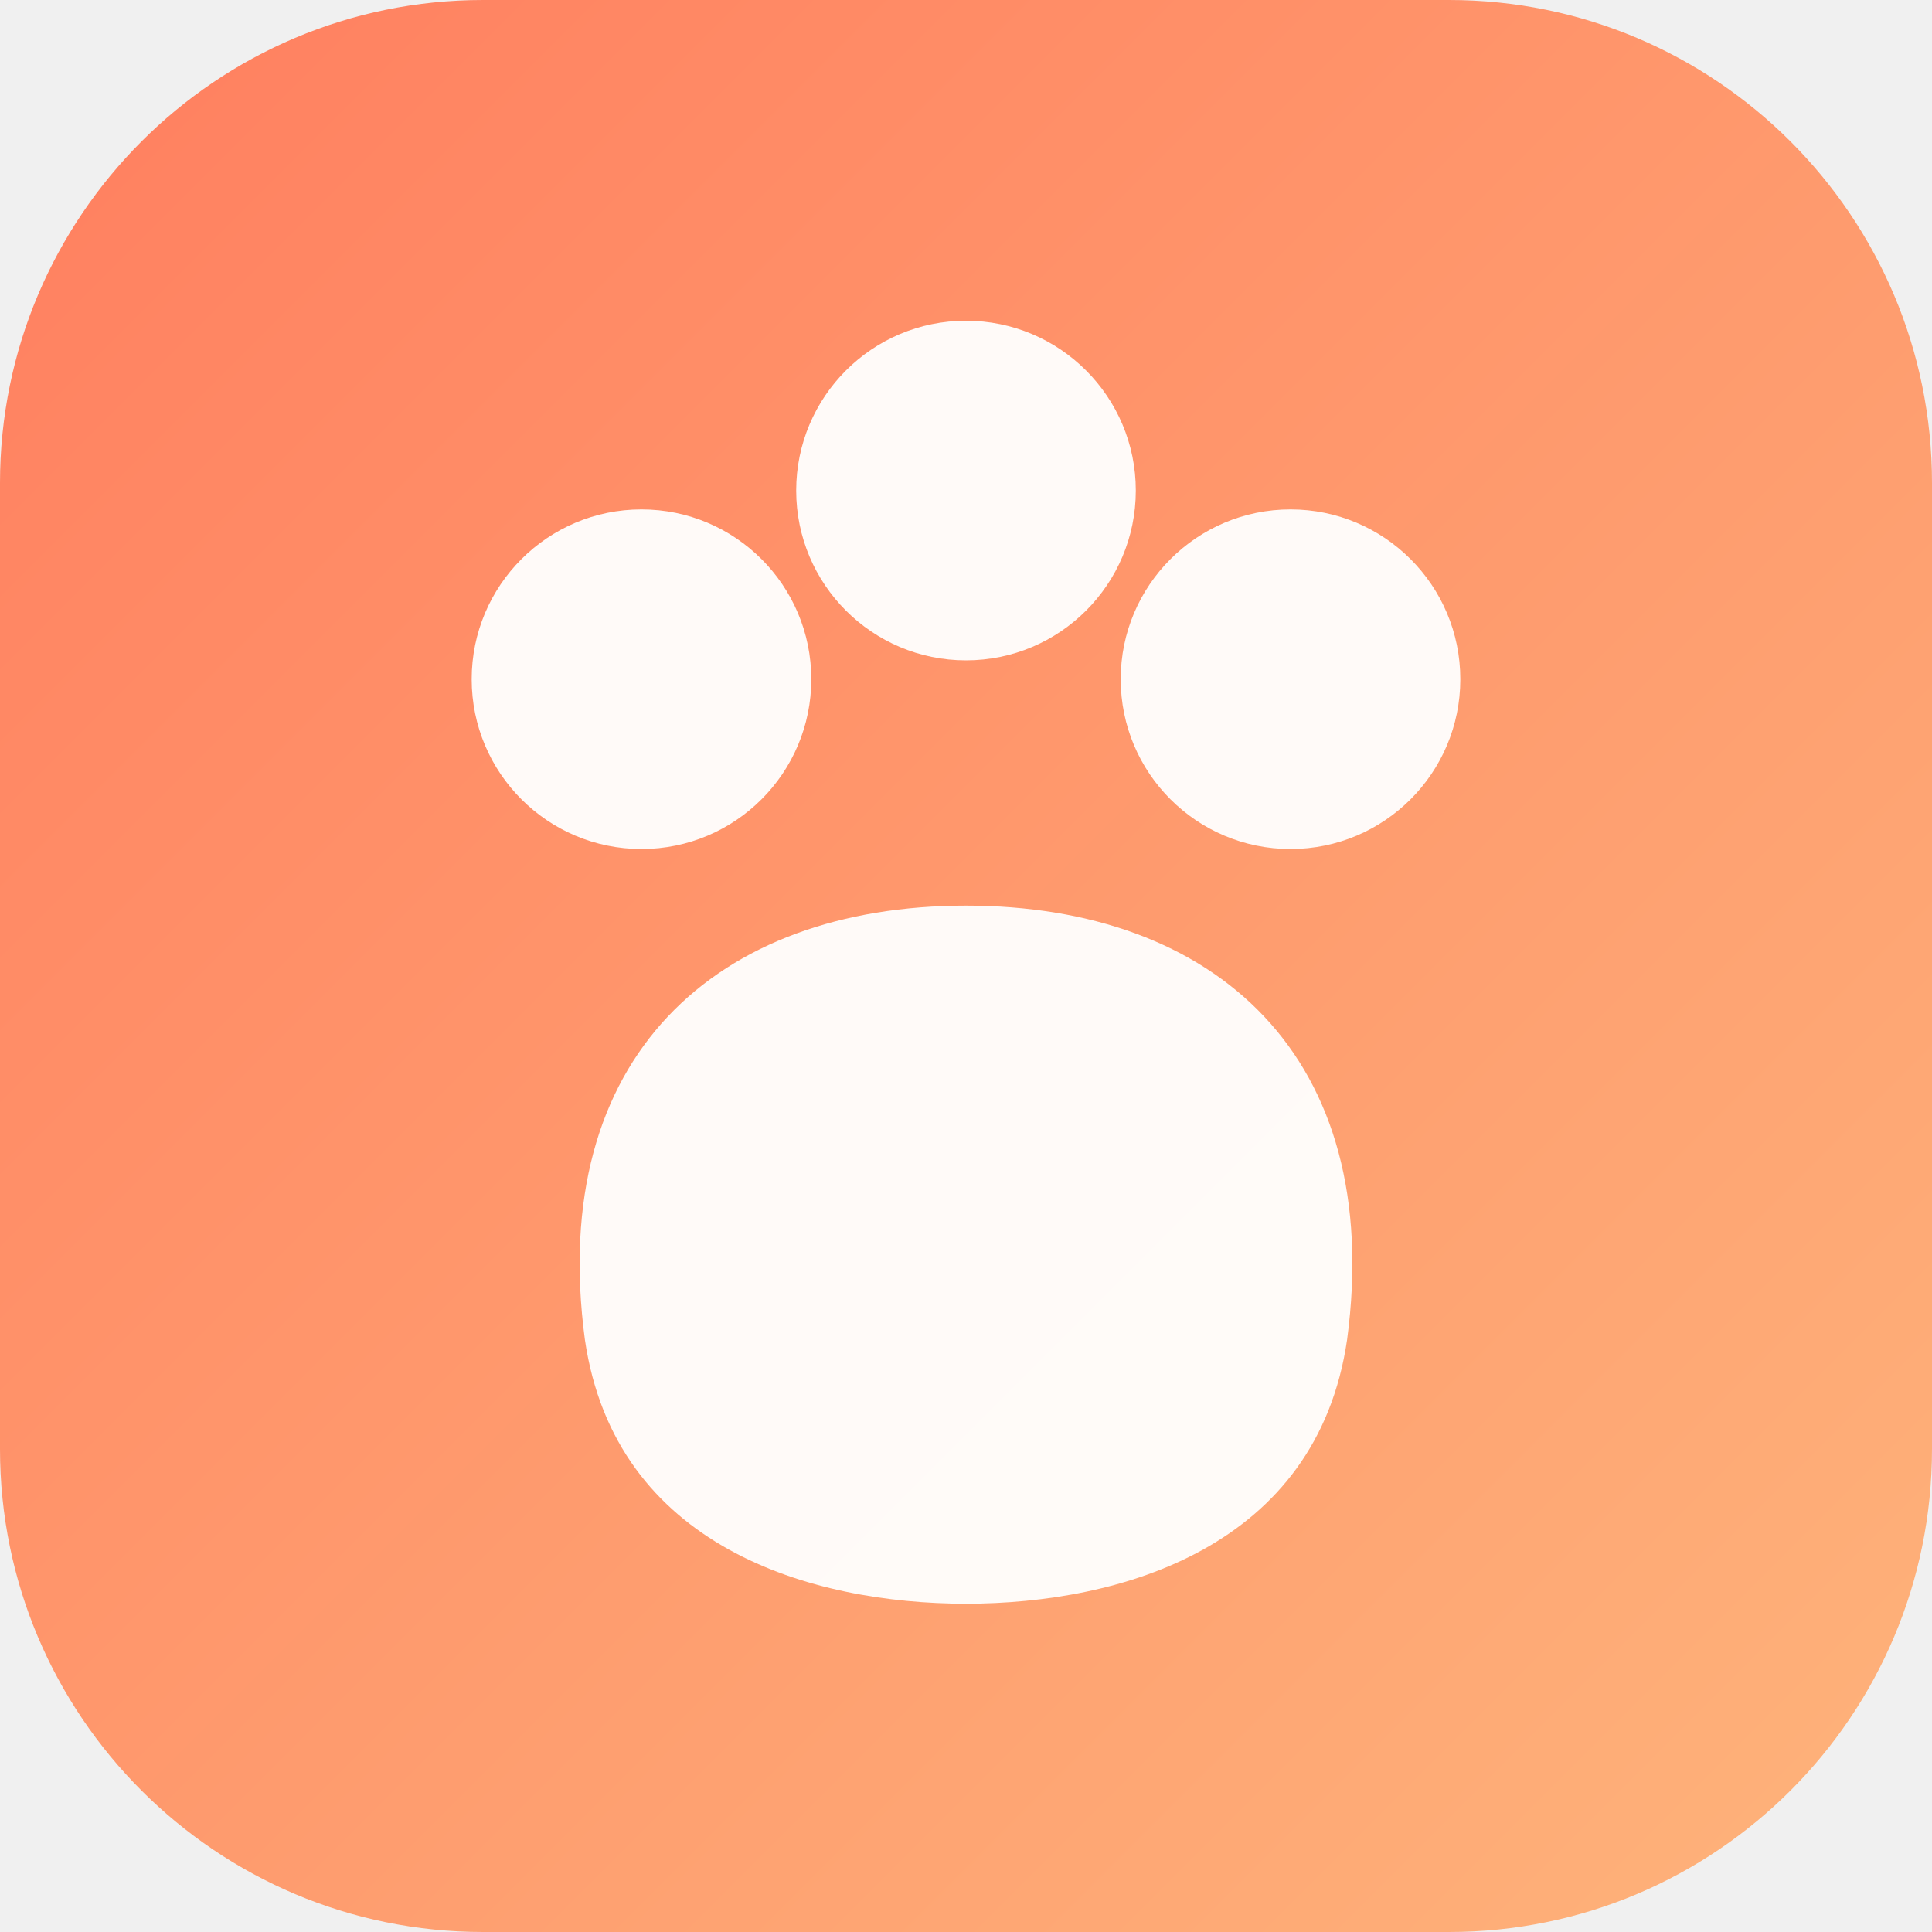
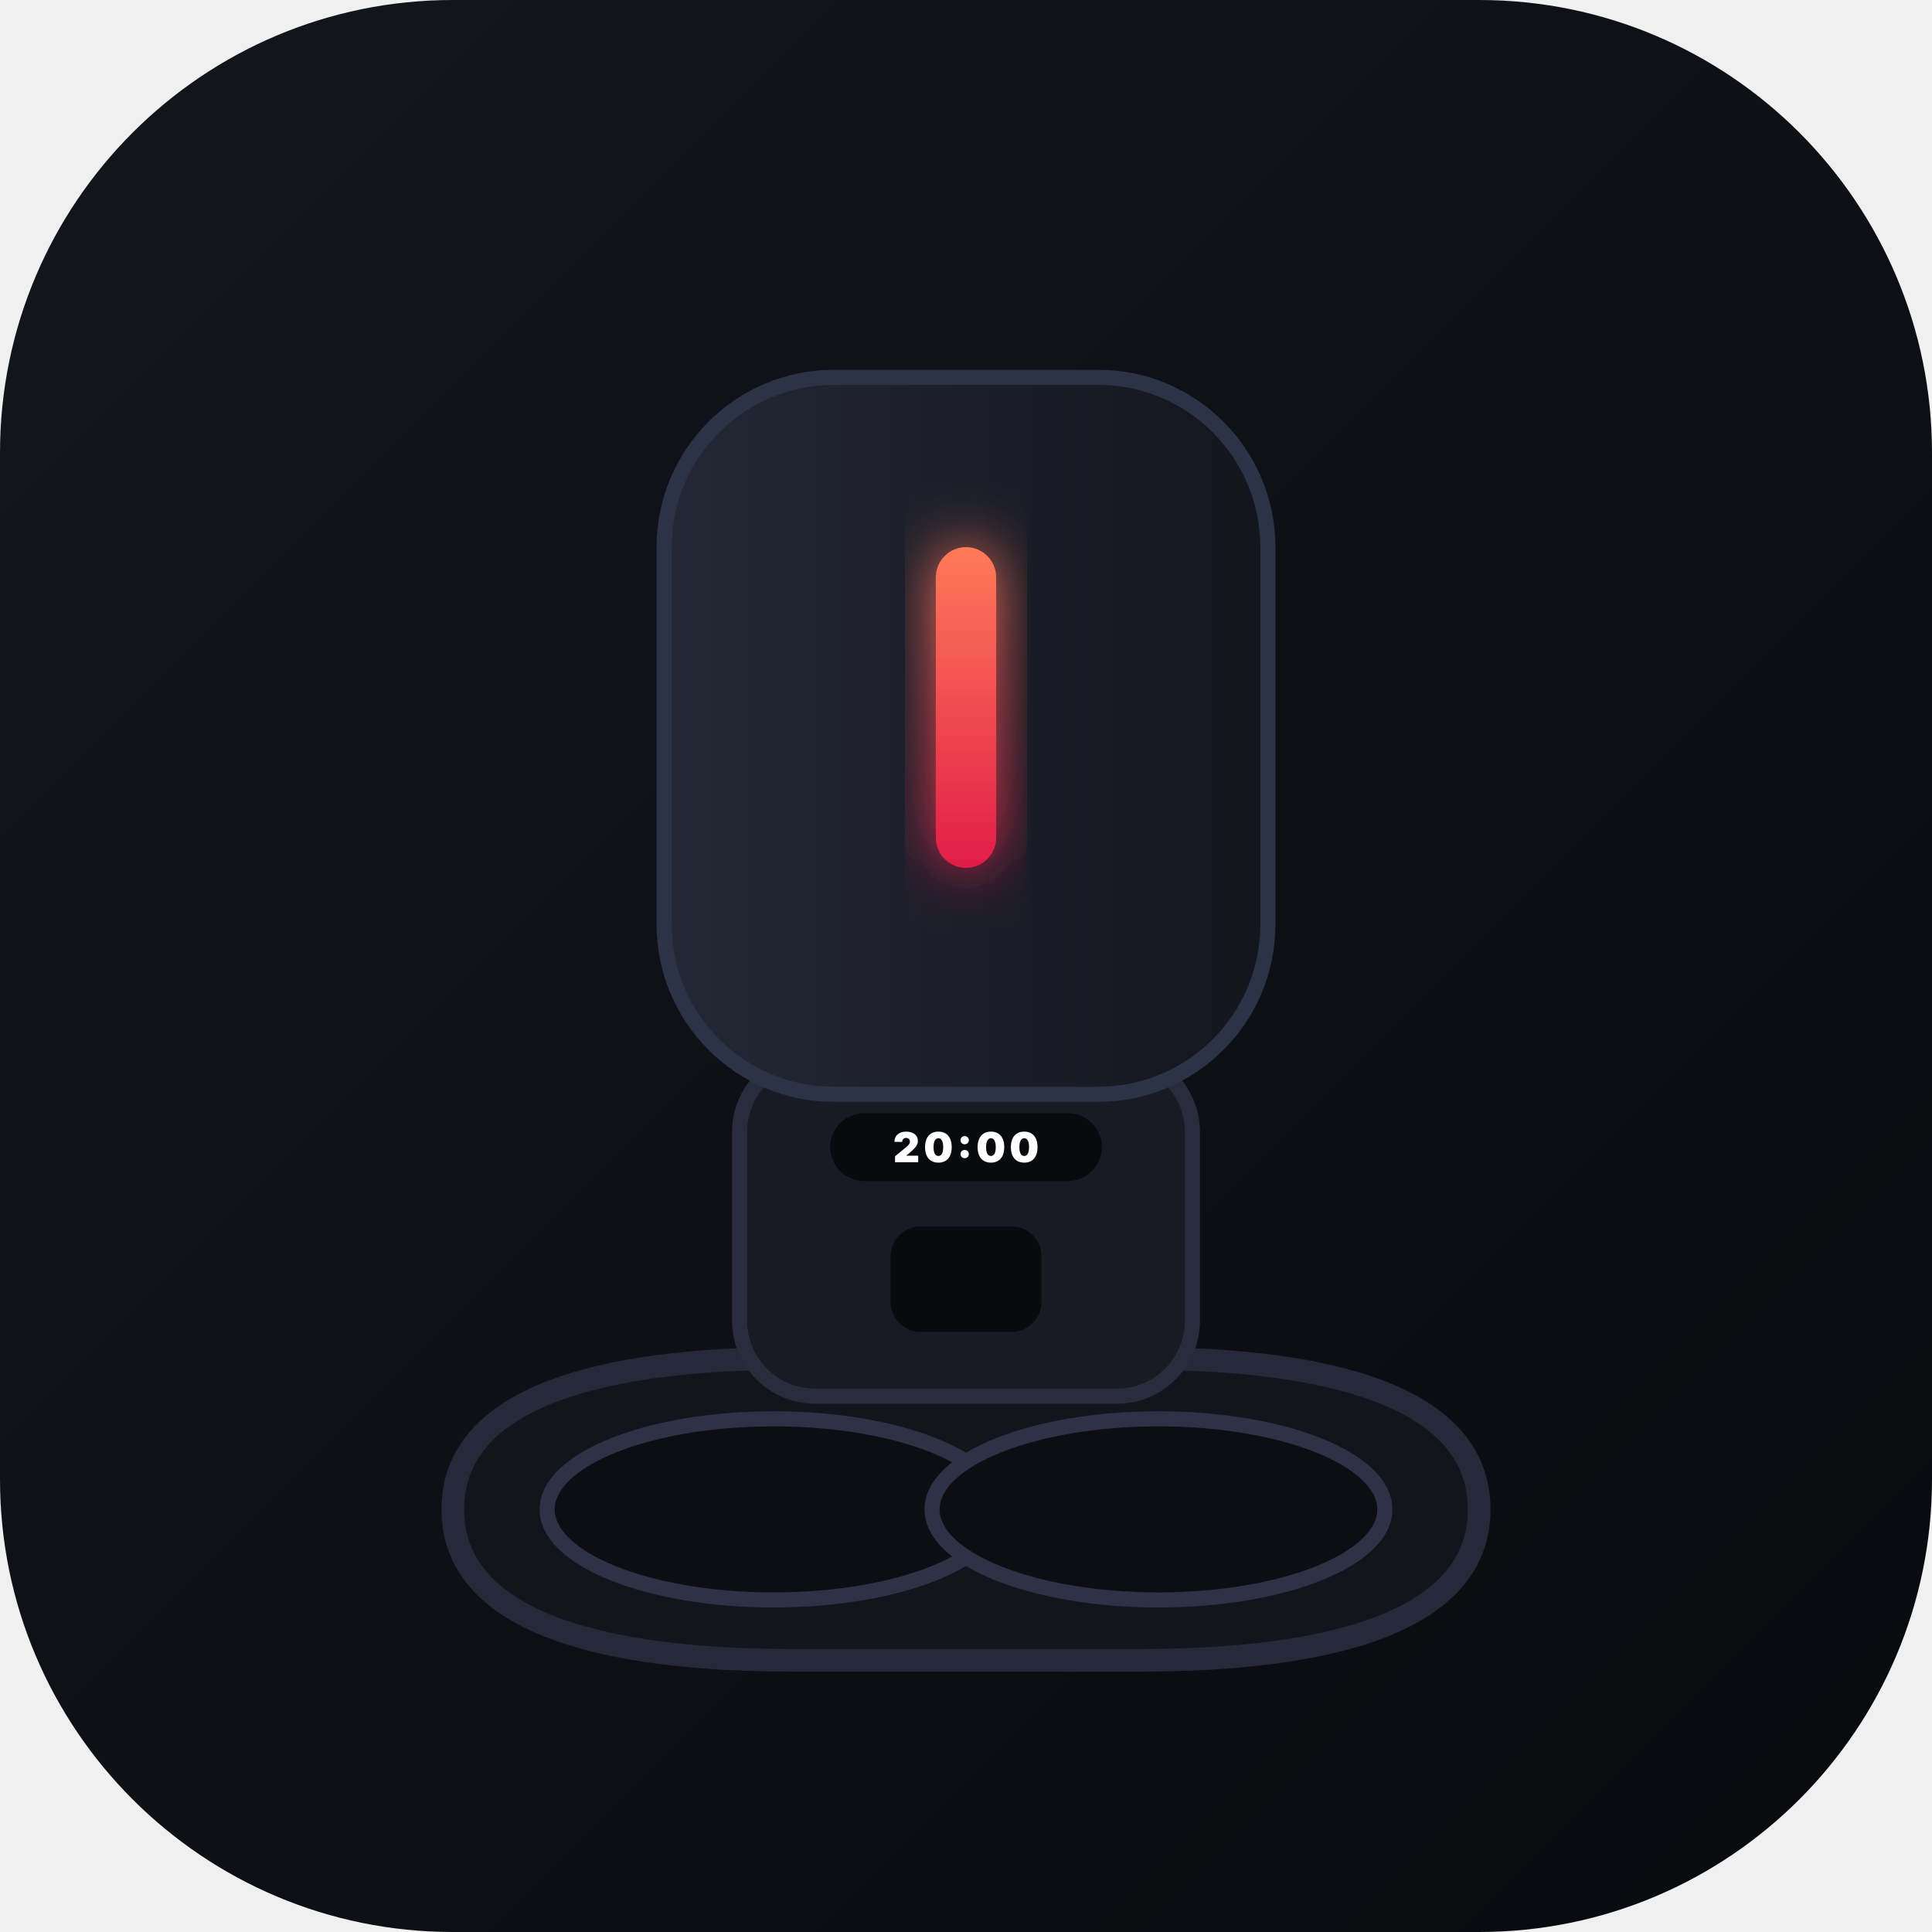
<svg xmlns="http://www.w3.org/2000/svg" viewBox="0 0 512 512" width="100%" height="100%">
  <defs>
-     <linearGradient id="nomciu-grad" x1="0%" y1="0%" x2="100%" y2="100%">
-       <stop offset="0%" stop-color="#FF7E5F" />
-       <stop offset="100%" stop-color="#FEB47B" />
+     <linearGradient id="bg-grad" x1="0%" y1="0%" x2="100%" y2="100%">
+       <stop offset="0%" stop-color="#14161E" />
+       <stop offset="100%" stop-color="#090A0E" />
    </linearGradient>
+     <linearGradient id="feeder-body" x1="0%" y1="0%" x2="100%" y2="0%">
+       <stop offset="0%" stop-color="#242836" />
+       <stop offset="50%" stop-color="#1B1E29" />
+       <stop offset="100%" stop-color="#14161E" />
+     </linearGradient>
+     <linearGradient id="neon-slit" x1="0%" y1="0%" x2="0%" y2="100%">
+       <stop offset="0%" stop-color="#FF7A59" />
+       <stop offset="100%" stop-color="#E11D48" />
+     </linearGradient>
+     <filter id="neon-glow" x="-50%" y="-50%" width="200%" height="200%">
+       <feGaussianBlur stdDeviation="8" result="coloredBlur" />
+       <feMerge>
+         <feMergeNode in="coloredBlur" />
+         <feMergeNode in="SourceGraphic" />
+       </feMerge>
+     </filter>
  </defs>
-   <rect width="512" height="512" rx="128" fill="url(#nomciu-grad)" />
-   <circle cx="170" cy="180" r="45" fill="#FFFFFF" opacity="0.95" />
-   <circle cx="342" cy="180" r="45" fill="#FFFFFF" opacity="0.95" />
-   <circle cx="256" cy="130" r="45" fill="#FFFFFF" opacity="0.95" />
-   <path d="M256 240 C190 240 145 280 155 355 C163 410 215 425 256 425 C297 425 349 410 357 355 C367 280 322 240 256 240 Z" fill="#FFFFFF" opacity="0.95" />
+   <rect width="512" height="512" rx="120" fill="url(#bg-grad)" />
+   <path d="M 120 400 C 120 370 160 360 210 360 L 302 360 C 352 360 392 370 392 400 C 392 430 352 440 302 440 L 210 440 C 160 440 120 430 120 400 Z" fill="#13151D" stroke="#25293A" stroke-width="6" />
+   <ellipse cx="205" cy="400" rx="60" ry="24" fill="#0D0E13" stroke="#2D3246" stroke-width="4" />
+   <ellipse cx="307" cy="400" rx="60" ry="24" fill="#0D0E13" stroke="#2D3246" stroke-width="4" />
+   <rect x="196" y="280" width="120" height="90" rx="20" fill="#181B24" stroke="#282C3D" stroke-width="4" />
+   <rect x="236" y="325" width="40" height="28" rx="8" fill="#090A0E" />
+   <rect x="176" y="100" width="160" height="190" rx="45" fill="url(#feeder-body)" stroke="#2D3346" stroke-width="4" />
+   <rect x="248" y="145" width="16" height="85" rx="8" fill="url(#neon-slit)" filter="url(#neon-glow)" />
+   <rect x="220" y="295" width="72" height="18" rx="9" fill="#090A0E" />
+   <text x="256" y="308" fill="#FFFFFF" font-family="-apple-system, system-ui, sans-serif" font-weight="900" font-size="11" text-anchor="middle" letter-spacing="1">20:00</text>
</svg>
